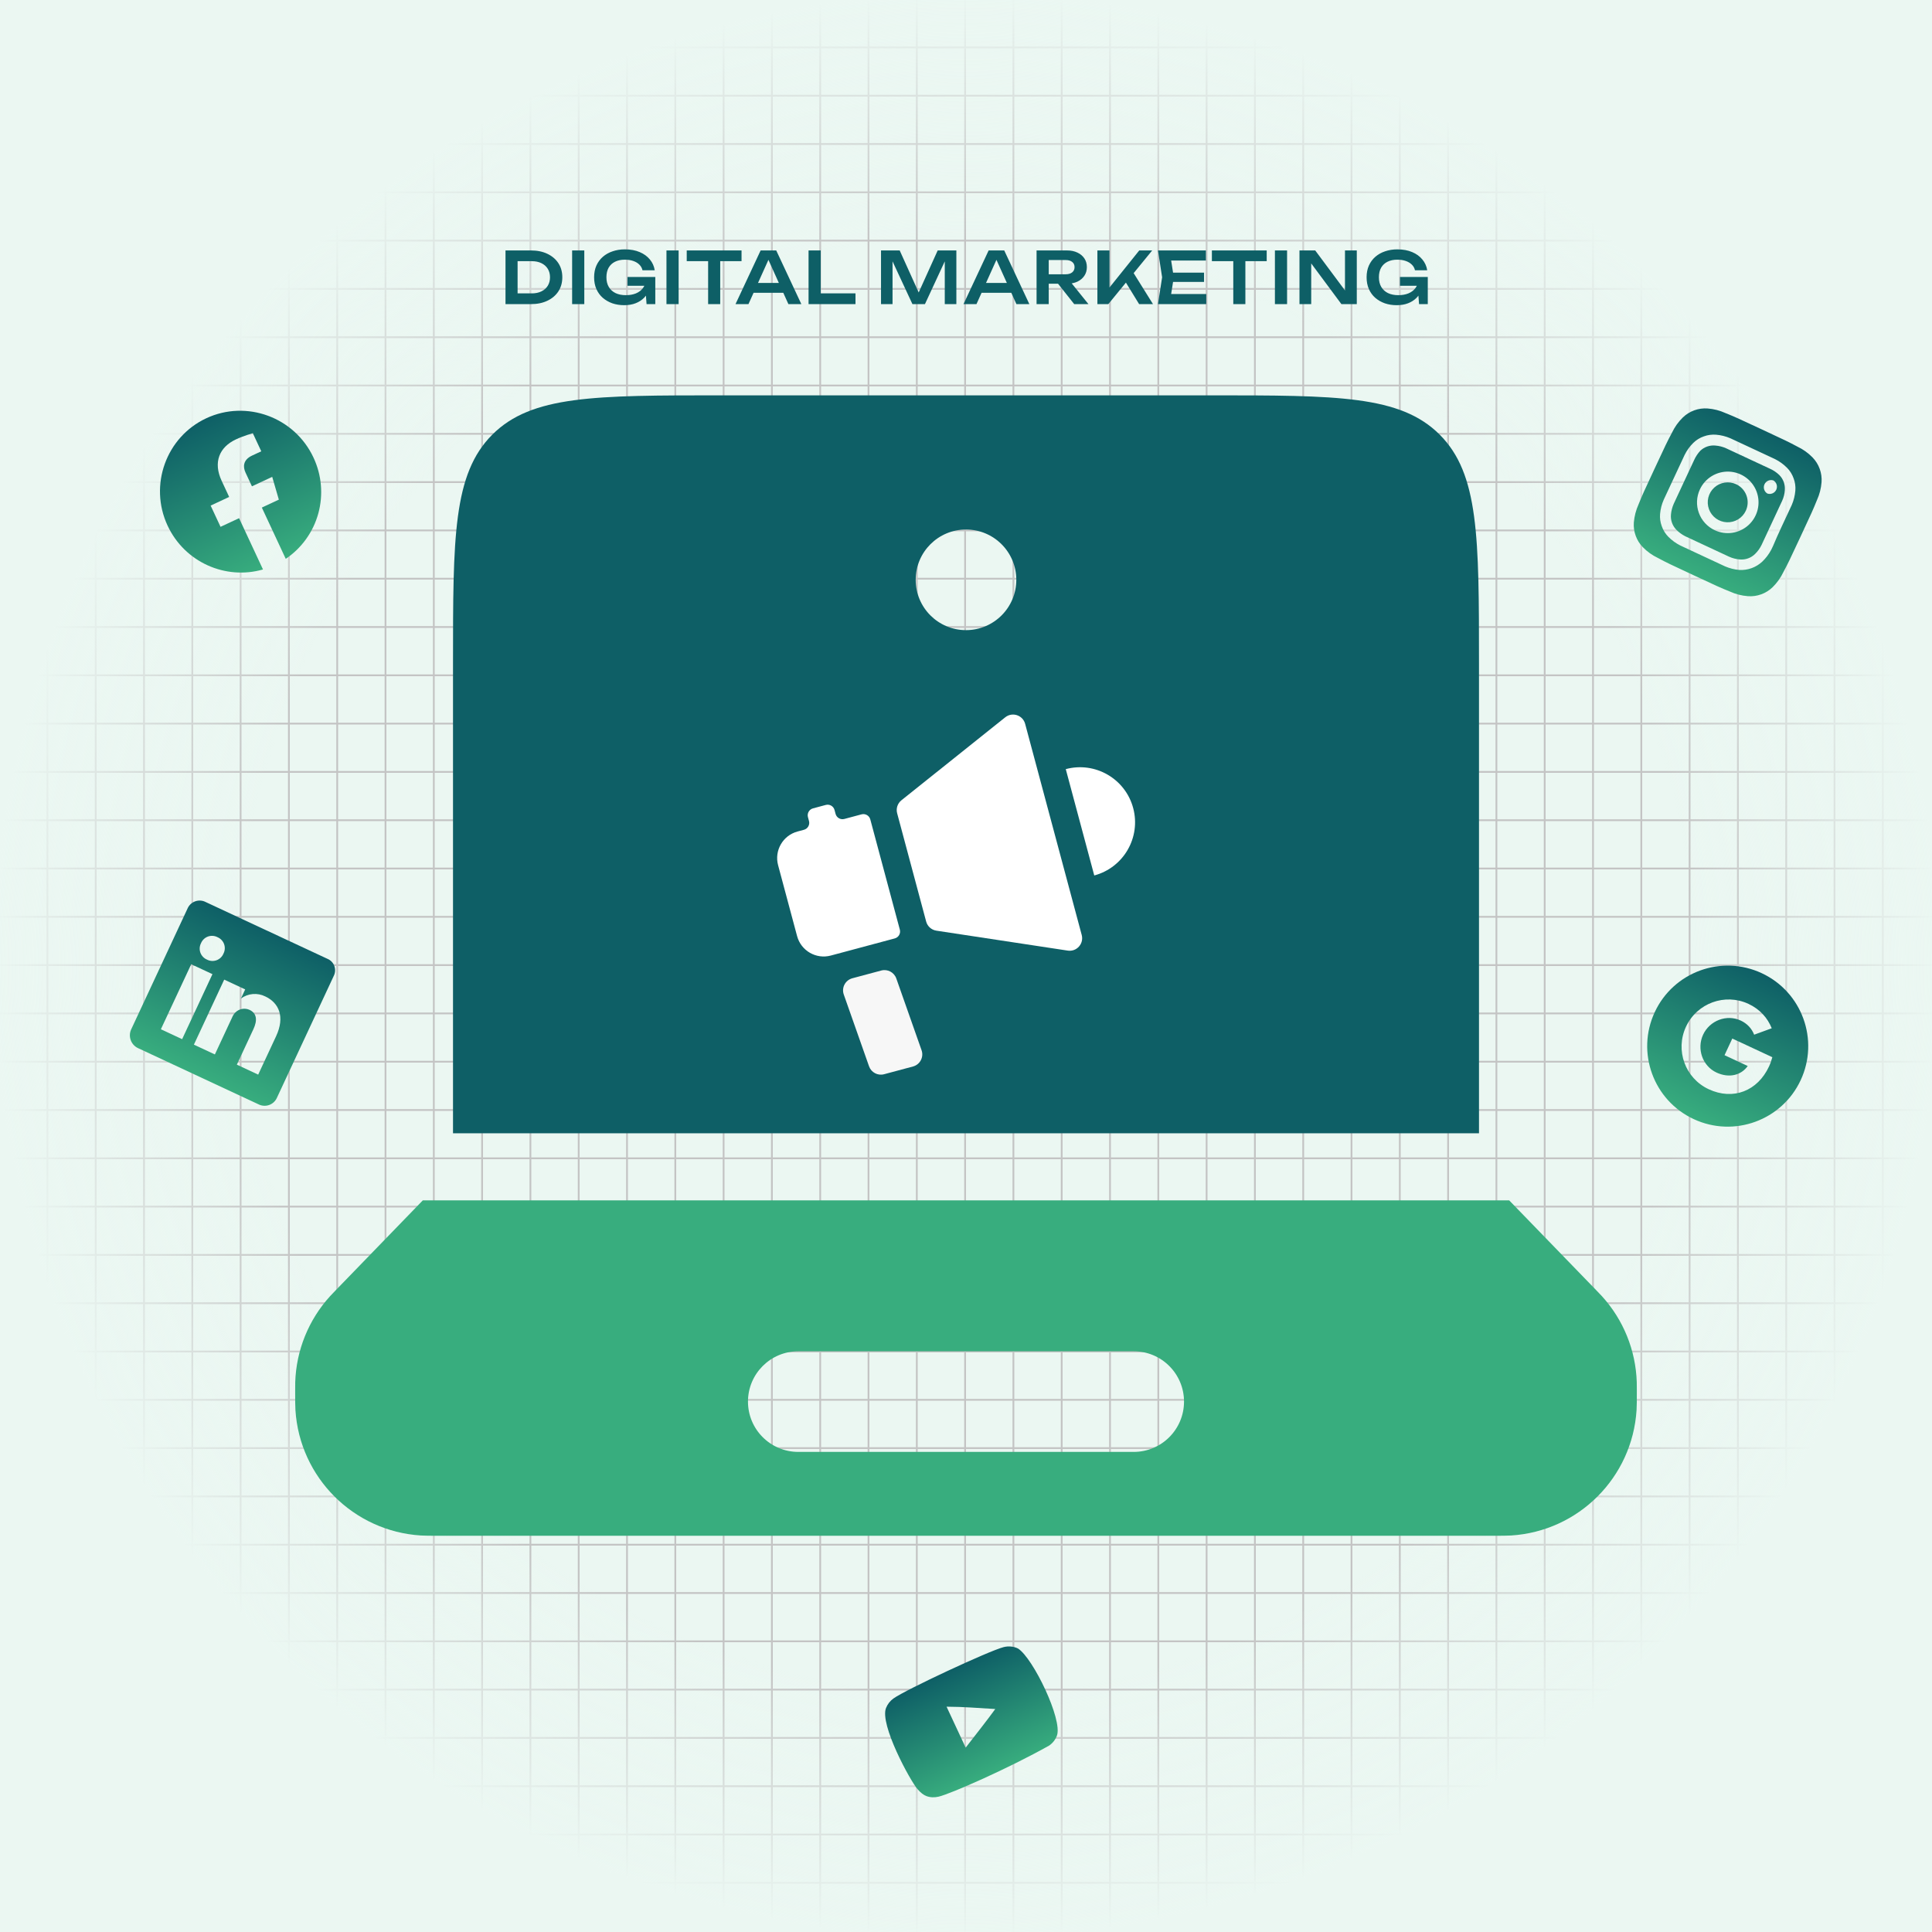
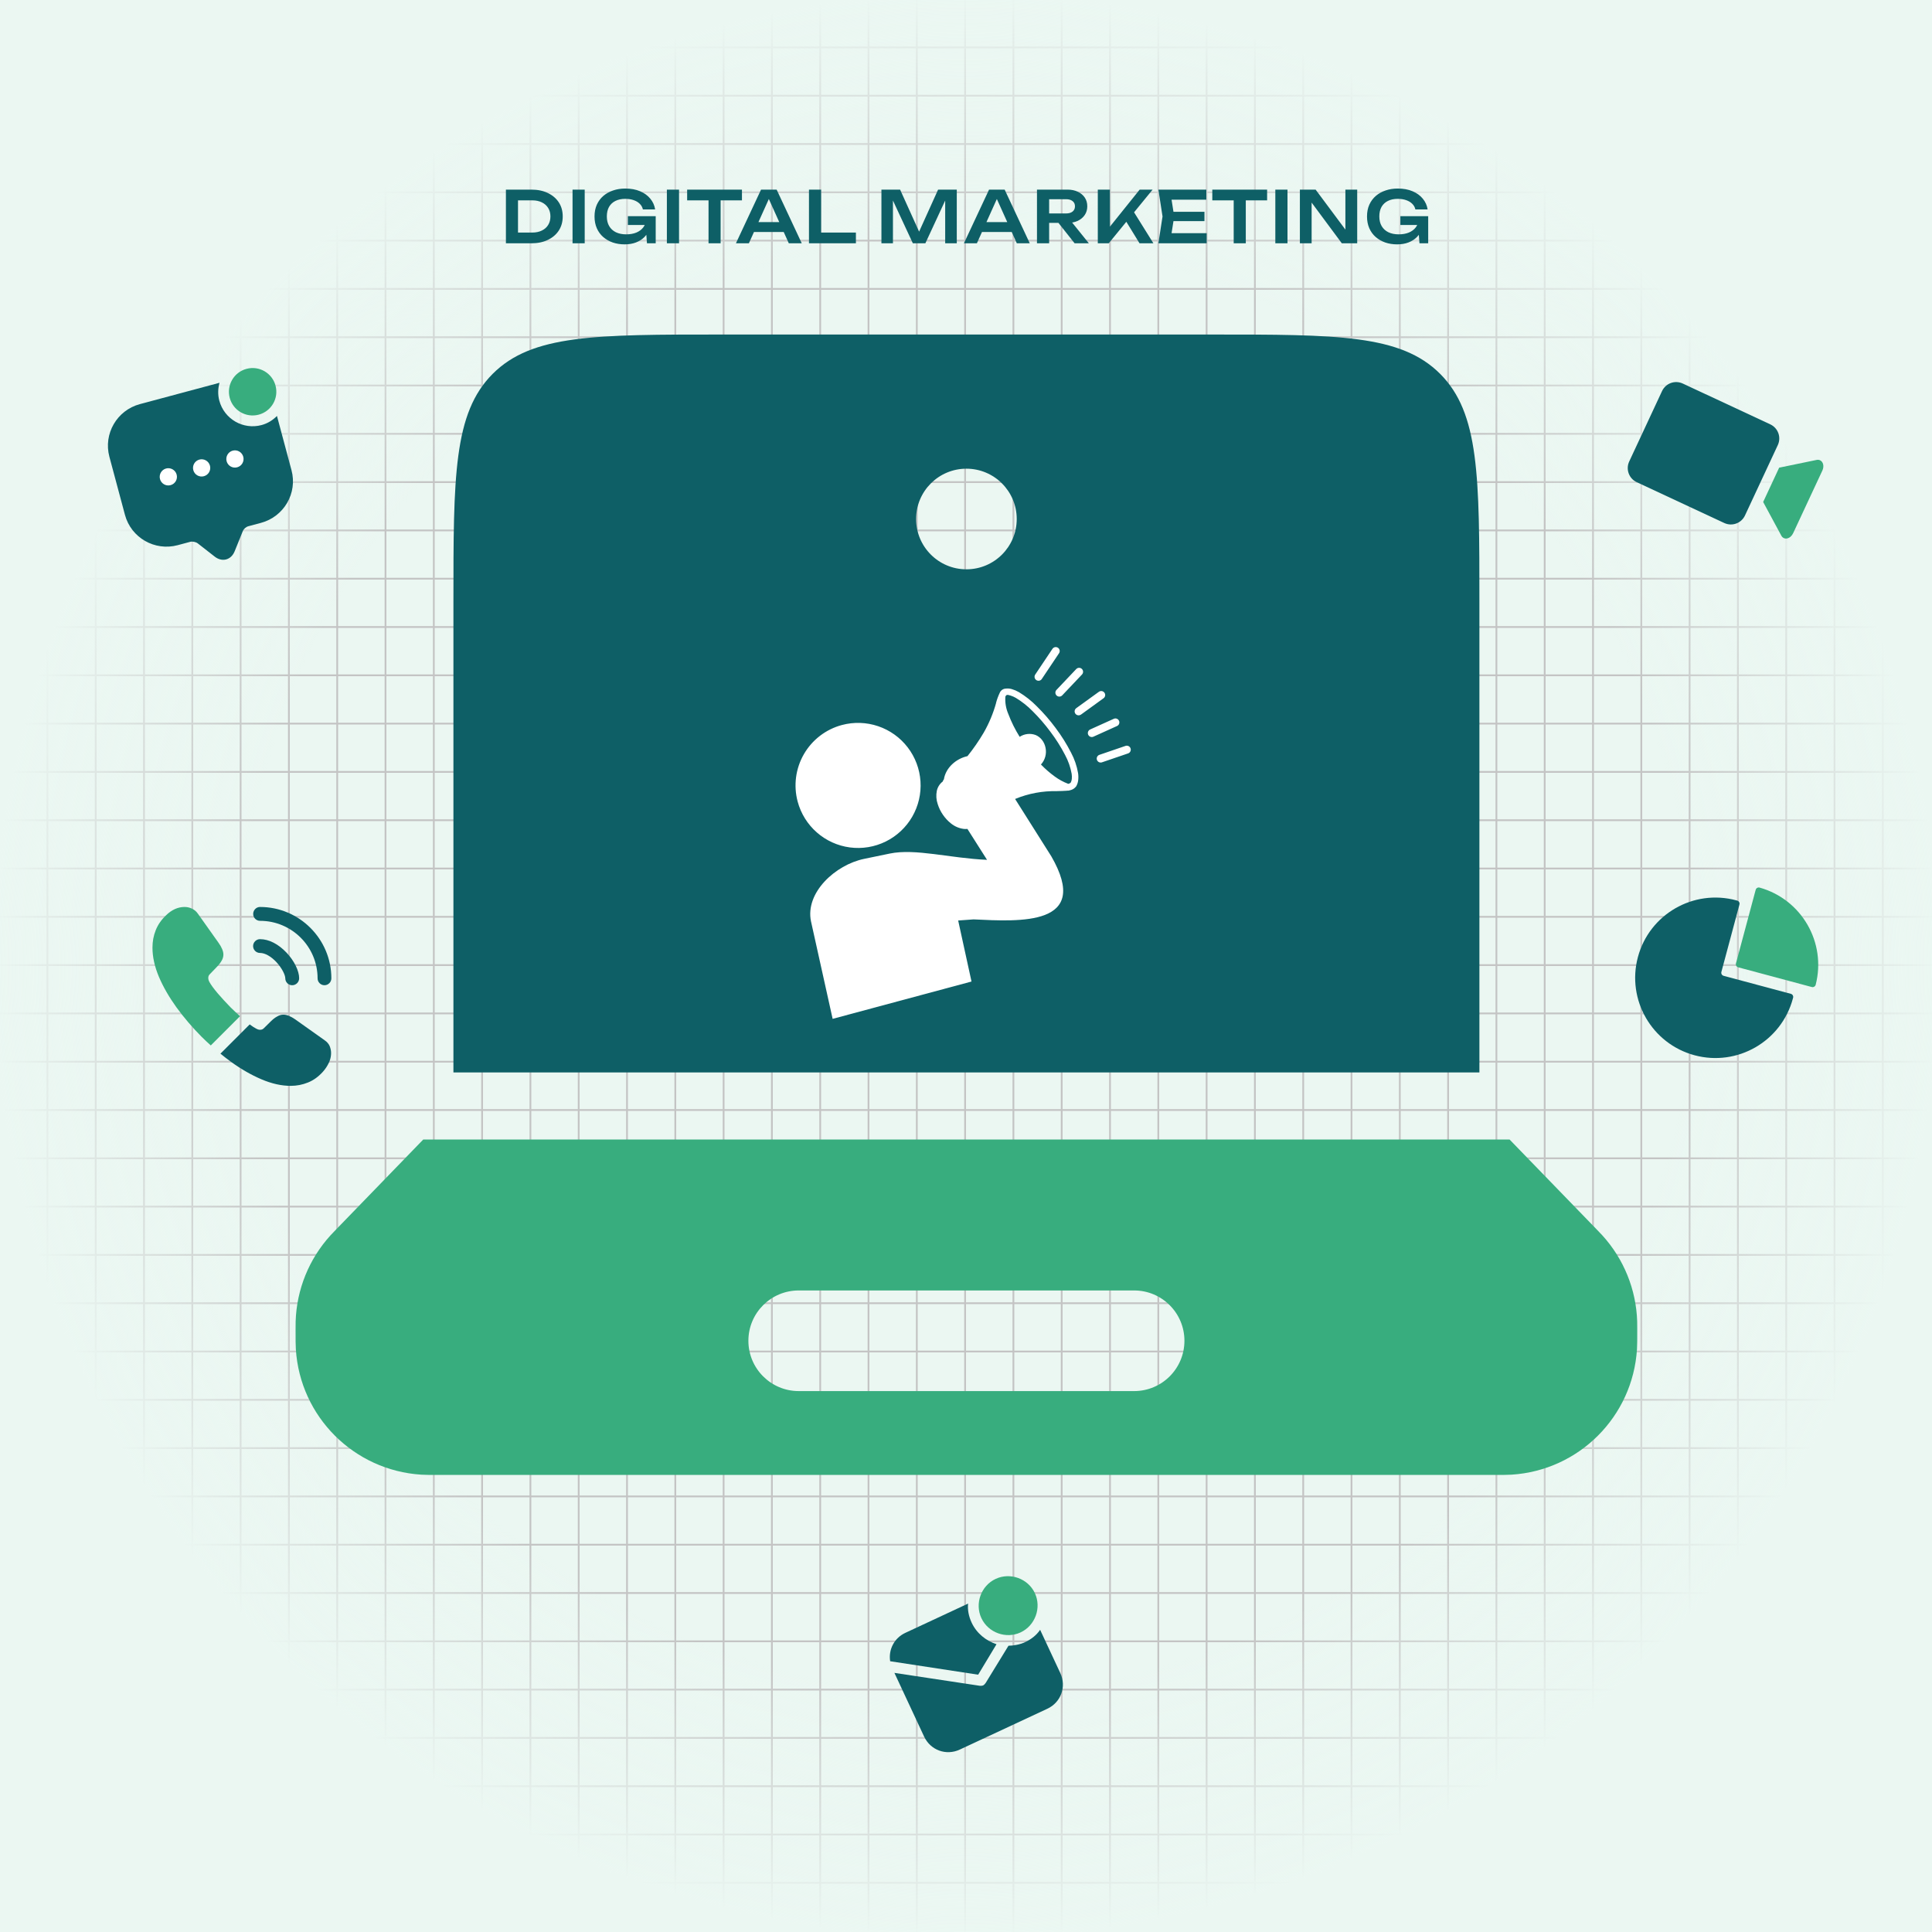
<svg xmlns="http://www.w3.org/2000/svg" width="1080" height="1080" viewBox="0 0 1080 1080" fill="none">
  <g clip-path="url(#clip0_241_215)">
    <rect width="1080" height="1080" fill="#EBF7F2" />
    <line y1="26.5" x2="1080" y2="26.5" stroke="#C4C4C4" />
    <line y1="53.5" x2="1080" y2="53.5" stroke="#C4C4C4" />
    <line y1="80.5" x2="1080" y2="80.5" stroke="#C4C4C4" />
    <line y1="107.5" x2="1080" y2="107.5" stroke="#C4C4C4" />
    <line y1="134.5" x2="1080" y2="134.5" stroke="#C4C4C4" />
    <line y1="161.5" x2="1080" y2="161.5" stroke="#C4C4C4" />
    <line y1="188.5" x2="1080" y2="188.5" stroke="#C4C4C4" />
    <line y1="215.5" x2="1080" y2="215.5" stroke="#C4C4C4" />
    <line y1="242.5" x2="1080" y2="242.5" stroke="#C4C4C4" />
    <line y1="269.5" x2="1080" y2="269.5" stroke="#C4C4C4" />
    <line y1="296.5" x2="1080" y2="296.5" stroke="#C4C4C4" />
    <line y1="323.5" x2="1080" y2="323.5" stroke="#C4C4C4" />
    <line y1="350.5" x2="1080" y2="350.5" stroke="#C4C4C4" />
    <line y1="377.5" x2="1080" y2="377.5" stroke="#C4C4C4" />
    <line y1="404.5" x2="1080" y2="404.5" stroke="#C4C4C4" />
    <line y1="431.5" x2="1080" y2="431.5" stroke="#C4C4C4" />
    <line y1="458.5" x2="1080" y2="458.5" stroke="#C4C4C4" />
    <line y1="485.5" x2="1080" y2="485.5" stroke="#C4C4C4" />
    <line y1="512.5" x2="1080" y2="512.5" stroke="#C4C4C4" />
    <line y1="539.5" x2="1080" y2="539.5" stroke="#C4C4C4" />
    <line y1="566.5" x2="1080" y2="566.5" stroke="#C4C4C4" />
    <line y1="593.5" x2="1080" y2="593.5" stroke="#C4C4C4" />
    <line y1="620.5" x2="1080" y2="620.5" stroke="#C4C4C4" />
    <line y1="647.5" x2="1080" y2="647.5" stroke="#C4C4C4" />
    <line y1="674.5" x2="1080" y2="674.5" stroke="#C4C4C4" />
    <line y1="701.5" x2="1080" y2="701.5" stroke="#C4C4C4" />
    <line y1="728.5" x2="1080" y2="728.5" stroke="#C4C4C4" />
    <line y1="755.5" x2="1080" y2="755.5" stroke="#C4C4C4" />
    <line y1="782.5" x2="1080" y2="782.5" stroke="#C4C4C4" />
    <line y1="809.5" x2="1080" y2="809.5" stroke="#C4C4C4" />
    <line y1="836.5" x2="1080" y2="836.5" stroke="#C4C4C4" />
    <line y1="863.5" x2="1080" y2="863.5" stroke="#C4C4C4" />
    <line y1="890.5" x2="1080" y2="890.5" stroke="#C4C4C4" />
    <line y1="917.5" x2="1080" y2="917.5" stroke="#C4C4C4" />
    <line y1="944.5" x2="1080" y2="944.5" stroke="#C4C4C4" />
    <line y1="971.5" x2="1080" y2="971.5" stroke="#C4C4C4" />
    <line y1="998.5" x2="1080" y2="998.5" stroke="#C4C4C4" />
    <line y1="1025.5" x2="1080" y2="1025.5" stroke="#C4C4C4" />
    <line y1="1052.5" x2="1080" y2="1052.5" stroke="#C4C4C4" />
    <line x1="26.5" y1="1080" x2="26.5" stroke="#C4C4C4" />
    <line x1="53.5" y1="1080" x2="53.5" stroke="#C4C4C4" />
    <line x1="80.5" y1="1080" x2="80.5" stroke="#C4C4C4" />
    <line x1="107.5" y1="1080" x2="107.5" stroke="#C4C4C4" />
    <line x1="134.5" y1="1080" x2="134.5" stroke="#C4C4C4" />
    <line x1="161.5" y1="1080" x2="161.5" stroke="#C4C4C4" />
    <line x1="188.5" y1="1080" x2="188.5" stroke="#C4C4C4" />
    <line x1="215.5" y1="1080" x2="215.5" stroke="#C4C4C4" />
    <line x1="242.5" y1="1080" x2="242.5" stroke="#C4C4C4" />
    <line x1="269.5" y1="1080" x2="269.5" stroke="#C4C4C4" />
    <line x1="296.5" y1="1080" x2="296.5" stroke="#C4C4C4" />
    <line x1="323.5" y1="1080" x2="323.5" stroke="#C4C4C4" />
    <line x1="350.5" y1="1080" x2="350.5" stroke="#C4C4C4" />
    <line x1="377.5" y1="1080" x2="377.5" stroke="#C4C4C4" />
    <line x1="404.5" y1="1080" x2="404.5" stroke="#C4C4C4" />
    <line x1="431.5" y1="1080" x2="431.5" stroke="#C4C4C4" />
    <line x1="458.5" y1="1080" x2="458.5" stroke="#C4C4C4" />
    <line x1="485.5" y1="1080" x2="485.5" stroke="#C4C4C4" />
    <line x1="512.5" y1="1080" x2="512.5" stroke="#C4C4C4" />
    <line x1="539.5" y1="1080" x2="539.5" stroke="#C4C4C4" />
    <line x1="566.5" y1="1080" x2="566.5" stroke="#C4C4C4" />
    <line x1="593.5" y1="1080" x2="593.5" stroke="#C4C4C4" />
    <line x1="620.5" y1="1080" x2="620.5" stroke="#C4C4C4" />
    <line x1="647.5" y1="1080" x2="647.5" stroke="#C4C4C4" />
    <line x1="674.5" y1="1080" x2="674.5" stroke="#C4C4C4" />
    <line x1="701.5" y1="1080" x2="701.5" stroke="#C4C4C4" />
    <line x1="728.5" y1="1080" x2="728.5" stroke="#C4C4C4" />
    <line x1="755.5" y1="1080" x2="755.5" stroke="#C4C4C4" />
    <line x1="782.5" y1="1080" x2="782.5" stroke="#C4C4C4" />
    <line x1="809.5" y1="1080" x2="809.5" stroke="#C4C4C4" />
    <line x1="836.5" y1="1080" x2="836.5" stroke="#C4C4C4" />
    <line x1="863.5" y1="1080" x2="863.5" stroke="#C4C4C4" />
    <line x1="890.5" y1="1080" x2="890.5" stroke="#C4C4C4" />
    <line x1="917.5" y1="1080" x2="917.5" stroke="#C4C4C4" />
    <line x1="944.5" y1="1080" x2="944.5" stroke="#C4C4C4" />
    <line x1="971.5" y1="1080" x2="971.5" stroke="#C4C4C4" />
    <line x1="998.5" y1="1080" x2="998.5" stroke="#C4C4C4" />
    <line x1="1025.5" y1="1080" x2="1025.5" stroke="#C4C4C4" />
    <line x1="1052.5" y1="1080" x2="1052.5" stroke="#C4C4C4" />
    <rect width="1080" height="1080" fill="url(#paint0_radial_241_215)" />
-     <path d="M115.338 233.798C92.906 244.257 83.127 271.201 93.686 293.845C103.233 314.319 126.084 324.352 147.011 318.332L133.645 289.669L123.286 294.499L117.749 282.625L128.108 277.794L123.888 268.744C119.095 258.467 122.537 249.982 131.876 245.627C136.322 243.554 141.334 242.164 141.334 242.164L146.05 252.278L140.912 254.674C135.854 257.033 135.734 260.927 137.242 264.162L140.832 271.86L152.17 266.573L155.872 279.304L146.369 283.735L159.735 312.399C168.635 306.393 175.091 297.389 177.936 287.012C180.782 276.635 179.831 265.568 175.254 255.809C164.695 233.165 137.769 223.338 115.338 233.798Z" fill="url(#paint1_linear_241_215)" />
-     <path d="M970.518 270.687C968.517 269.754 966.285 269.436 964.103 269.772C961.922 270.107 959.889 271.082 958.262 272.574C956.634 274.065 955.486 276.005 954.961 278.149C954.436 280.293 954.559 282.544 955.314 284.619C956.069 286.693 957.422 288.496 959.202 289.802C960.982 291.107 963.109 291.855 965.314 291.951C967.52 292.047 969.704 291.488 971.591 290.342C973.478 289.197 974.983 287.519 975.916 285.518C976.535 284.19 976.887 282.753 976.951 281.288C977.014 279.824 976.789 278.362 976.288 276.985C975.787 275.608 975.019 274.343 974.029 273.262C973.039 272.182 971.846 271.307 970.518 270.687ZM1015.68 279.58C1017.12 276.42 1018 273.029 1018.26 269.564C1018.45 267.026 1018.09 264.477 1017.22 262.085C1016.35 259.694 1014.99 257.514 1013.21 255.69C1010.78 253.204 1007.93 251.169 1004.79 249.679C999.664 246.94 998.115 246.218 984.819 240.018C971.523 233.818 969.974 233.095 964.579 230.928C961.42 229.48 958.029 228.605 954.564 228.342C952.025 228.155 949.476 228.509 947.085 229.379C944.693 230.25 942.514 231.617 940.69 233.392C938.204 235.821 936.169 238.671 934.679 241.811C931.94 246.939 931.217 248.488 925.017 261.784C918.818 275.079 918.095 276.629 915.927 282.023C914.497 285.204 913.617 288.605 913.323 292.08C913.137 294.607 913.495 297.144 914.372 299.52C915.231 301.919 916.603 304.1 918.392 305.913C920.82 308.399 923.671 310.434 926.81 311.924C931.938 314.663 933.488 315.386 946.783 321.586C960.079 327.785 961.629 328.508 967.023 330.676C970.182 332.123 973.574 332.998 977.039 333.261C979.578 333.466 982.131 333.115 984.52 332.231C986.904 331.375 989.078 330.019 990.894 328.252C993.385 325.808 995.426 322.945 996.924 319.793C999.663 314.665 1000.39 313.115 1006.59 299.819C1012.78 286.524 1013.51 284.974 1015.68 279.58ZM990.102 307.376C988.798 309.832 987.104 312.061 985.088 313.976C983.384 315.563 981.378 316.791 979.19 317.588C977.002 318.384 974.676 318.733 972.35 318.612C969.577 318.379 966.859 317.699 964.303 316.597C961.081 315.095 960.225 314.695 951.823 310.778C943.422 306.86 942.565 306.461 939.343 304.958C936.856 303.708 934.588 302.064 932.627 300.089C930.955 298.394 929.688 296.343 928.92 294.09C928.124 291.938 927.807 289.638 927.991 287.351C928.219 284.578 928.914 281.864 930.046 279.322C931.549 276.101 931.948 275.244 935.866 266.843C939.784 258.441 940.183 257.585 941.685 254.363C942.904 251.862 944.537 249.585 946.514 247.627C948.209 245.955 950.26 244.688 952.513 243.92C954.668 243.136 956.965 242.819 959.252 242.991C962.026 243.224 964.743 243.905 967.299 245.006C970.521 246.508 971.378 246.908 979.779 250.826C988.181 254.743 989.037 255.143 992.259 256.645C994.746 257.895 997.014 259.54 998.975 261.515C1000.65 263.209 1001.91 265.26 1002.68 267.513C1003.48 269.666 1003.8 271.965 1003.61 274.252C1003.38 277.026 1002.7 279.744 1001.6 282.3C1000.09 285.522 999.695 286.378 995.777 294.78C991.86 303.181 991.746 304.171 990.121 307.336L990.102 307.376ZM997.726 273.99C997.855 272.447 997.647 270.893 997.117 269.438C996.587 267.982 995.748 266.658 994.657 265.558C993.14 264.088 991.377 262.896 989.447 262.037C986.266 260.553 985.369 260.135 977.212 256.331C969.055 252.528 968.158 252.109 964.977 250.626C963.044 249.748 960.971 249.218 958.854 249.062C957.341 248.921 955.815 249.103 954.377 249.597C952.94 250.091 951.624 250.885 950.517 251.927C949.078 253.467 947.902 255.234 947.036 257.156C945.553 260.337 945.134 261.234 941.331 269.391C937.527 277.548 937.109 278.445 935.626 281.626C934.77 283.567 934.241 285.636 934.061 287.749C933.933 289.293 934.14 290.846 934.67 292.302C935.2 293.757 936.04 295.081 937.13 296.181C938.572 297.632 940.236 298.844 942.06 299.771C945.241 301.254 946.139 301.672 954.295 305.476C962.452 309.279 963.349 309.698 966.531 311.181C968.463 312.06 970.536 312.589 972.653 312.745C974.197 312.874 975.75 312.666 977.206 312.136C978.662 311.607 979.985 310.767 981.085 309.676C982.607 308.196 983.854 306.458 984.77 304.543C986.253 301.361 986.672 300.464 990.475 292.307C994.279 284.151 994.697 283.253 996.181 280.072C997.08 278.147 997.61 276.07 997.745 273.95L997.726 273.99ZM958.536 296.381C956.492 295.428 954.657 294.081 953.134 292.417C951.611 290.753 950.432 288.806 949.663 286.685C948.895 284.565 948.552 282.314 948.655 280.061C948.758 277.808 949.304 275.597 950.263 273.556C951.7 270.473 954.02 267.886 956.929 266.122C959.838 264.358 963.205 263.497 966.603 263.648C970.001 263.798 973.279 264.954 976.02 266.968C978.762 268.982 980.844 271.764 982.003 274.963C983.162 278.161 983.347 281.631 982.533 284.934C981.719 288.237 979.943 291.224 977.43 293.517C974.918 295.811 971.781 297.307 968.418 297.817C965.055 298.326 961.616 297.827 958.536 296.381ZM987.953 275.888C987.096 275.372 986.46 274.558 986.168 273.601C985.876 272.644 985.948 271.613 986.371 270.707C986.794 269.8 987.537 269.082 988.458 268.691C989.378 268.3 990.411 268.263 991.357 268.588C992.214 269.104 992.85 269.918 993.142 270.875C993.435 271.832 993.362 272.863 992.939 273.769C992.517 274.676 991.773 275.394 990.853 275.785C989.932 276.176 988.899 276.213 987.953 275.888Z" fill="url(#paint2_linear_241_215)" />
-     <path d="M183.075 535.999L115.019 504.264C114.161 503.814 113.222 503.537 112.257 503.45C111.292 503.363 110.319 503.468 109.395 503.757C108.47 504.046 107.611 504.515 106.868 505.137C106.125 505.759 105.512 506.521 105.063 507.38L73.257 575.589C72.452 577.449 72.39 579.547 73.083 581.451C73.776 583.355 75.172 584.922 76.984 585.83L145.04 617.565C146.862 618.318 148.907 618.327 150.736 617.59C152.564 616.853 154.031 615.43 154.822 613.624L186.629 545.414C187.042 544.567 187.277 543.645 187.321 542.704C187.364 541.762 187.215 540.822 186.882 539.94C186.55 539.059 186.04 538.255 185.386 537.577C184.731 536.899 183.945 536.362 183.075 535.999ZM101.812 580.899L89.934 575.36L106.884 539.012L118.762 544.551L101.812 580.899ZM115.67 536.407C114.828 536.049 114.069 535.521 113.44 534.856C112.812 534.191 112.328 533.403 112.018 532.542C111.709 531.68 111.581 530.765 111.642 529.852C111.703 528.939 111.953 528.048 112.375 527.236C112.729 526.381 113.258 525.61 113.927 524.972C114.597 524.333 115.392 523.842 116.263 523.529C117.133 523.216 118.059 523.089 118.982 523.155C119.905 523.221 120.803 523.48 121.62 523.913C122.463 524.271 123.222 524.799 123.85 525.464C124.479 526.129 124.963 526.917 125.273 527.778C125.582 528.639 125.71 529.555 125.649 530.468C125.587 531.381 125.338 532.272 124.916 533.084C124.562 533.939 124.033 534.71 123.364 535.348C122.694 535.986 121.899 536.478 121.028 536.791C120.158 537.104 119.231 537.231 118.309 537.165C117.386 537.099 116.487 536.84 115.67 536.407ZM144.329 600.724L132.4 595.162L141.671 575.28C143.881 570.539 143.72 566.492 139.489 564.519C138.17 563.917 136.696 563.739 135.271 564.007C133.845 564.276 132.538 564.979 131.528 566.02C130.762 566.796 130.163 567.72 129.765 568.736L120.114 589.433L108.389 583.965L125.338 547.618L137.063 553.085L134.686 558.183C136.621 556.754 138.914 555.888 141.311 555.68C143.708 555.472 146.115 555.931 148.268 557.006C155.966 560.596 159.4 568.404 154.337 579.262L144.329 600.724Z" fill="url(#paint3_linear_241_215)" />
-     <path fill-rule="evenodd" clip-rule="evenodd" d="M539.811 976.939L529.138 954.052C539.046 954.087 547.061 954.845 556.36 955.357C551.809 961.624 545.994 968.986 539.811 976.939ZM569.111 921.555C566.848 920.362 563.789 920.038 561.024 920.748C552.887 922.814 506.252 944.556 499.445 949.463C497.584 950.796 496.199 952.567 495.308 954.73C491.58 963.896 508.896 995.653 512.952 1000.21C514.687 1002.2 516.32 1003.45 517.911 1004.03C519.978 1004.81 522.353 1004.91 524.757 1004.33C531.505 1002.73 563.545 988.658 586.519 975.761C588.534 974.356 590 972.43 590.834 970.219C594.078 961.309 577.551 926.948 569.111 921.555Z" fill="url(#paint4_linear_241_215)" />
-     <path fill-rule="evenodd" clip-rule="evenodd" d="M984.819 544.018C962.294 533.514 935.52 543.26 925.018 565.783C914.514 588.308 924.259 615.082 946.783 625.586C969.307 636.088 996.082 626.344 1006.59 603.819C1017.09 581.295 1007.34 554.521 984.819 544.018ZM955.155 608.877C942.009 602.747 936.339 587.108 942.485 573.929C948.63 560.75 964.255 555.041 977.401 561.17C983.825 564.166 988.087 569.039 990.414 574.807L980.57 578.403L980.577 578.388C979.192 574.838 976.595 572.139 973.056 570.488C965.204 566.827 955.724 570.501 952.054 578.373C948.384 586.244 951.655 595.883 959.507 599.545C966.63 602.866 973.382 601.042 976.993 595.901L964.025 589.854L968.363 580.551L990.743 590.987C990.297 592.72 989.681 594.466 988.868 596.211C982.513 609.837 968.895 615.284 955.155 608.877Z" fill="url(#paint5_linear_241_215)" />
-     <path fill-rule="evenodd" clip-rule="evenodd" d="M892.166 721.093C893.835 722.818 894.671 723.68 895.451 724.535C907.493 737.758 914.411 754.843 914.963 772.715C915 773.874 915 775.074 915 777.474C915 783.069 915 785.866 914.85 788.229C912.469 825.928 882.428 855.969 844.729 858.35C842.366 858.5 839.569 858.5 833.974 858.5H246.025C240.43 858.5 237.633 858.5 235.27 858.35C197.574 855.969 167.531 825.928 165.149 788.229C165 785.866 165 783.069 165 777.474C165 775.074 165 773.874 165.036 772.715C165.588 754.843 172.508 737.758 184.548 724.535C185.328 723.68 186.162 722.817 187.831 721.096L236.367 671H843.634L892.166 721.093ZM418.125 783.5C418.125 767.967 430.717 755.375 446.25 755.375H633.75C649.283 755.375 661.875 767.967 661.875 783.5C661.875 799.033 649.283 811.625 633.75 811.625H446.25C430.717 811.625 418.125 799.033 418.125 783.5Z" fill="#38AD7E" />
-     <path fill-rule="evenodd" clip-rule="evenodd" d="M253.235 371C253.235 300.289 253.235 264.934 275.202 242.967C297.169 221 332.525 221 403.235 221H676.766C747.476 221 782.831 221 804.799 242.967C826.766 264.934 826.766 300.289 826.766 371V633.5H253.235V371ZM540 352.25C555.533 352.25 568.125 339.658 568.125 324.125C568.125 308.592 555.533 296 540 296C524.468 296 511.875 308.592 511.875 324.125C511.875 339.658 524.468 352.25 540 352.25Z" fill="#0E5F66" />
-     <path d="M296.818 140C300.312 140 303.365 140.627 305.978 141.88C308.618 143.133 310.672 144.88 312.138 147.12C313.605 149.36 314.338 151.987 314.338 155C314.338 157.987 313.605 160.613 312.138 162.88C310.672 165.12 308.618 166.867 305.978 168.12C303.365 169.373 300.312 170 296.818 170H282.578V140H296.818ZM289.338 167.32L285.898 164H297.338C299.365 164 301.138 163.627 302.658 162.88C304.205 162.133 305.392 161.08 306.218 159.72C307.045 158.36 307.458 156.787 307.458 155C307.458 153.187 307.045 151.613 306.218 150.28C305.392 148.92 304.205 147.867 302.658 147.12C301.138 146.373 299.365 146 297.338 146H285.898L289.338 142.68V167.32ZM319.824 140H326.624V170H319.824V140ZM363.913 157C363.887 158.813 363.527 160.547 362.833 162.2C362.167 163.827 361.207 165.28 359.953 166.56C358.7 167.813 357.153 168.8 355.313 169.52C353.473 170.24 351.34 170.6 348.913 170.6C346.567 170.6 344.367 170.253 342.313 169.56C340.287 168.84 338.5 167.813 336.953 166.48C335.433 165.147 334.247 163.52 333.393 161.6C332.54 159.653 332.113 157.453 332.113 155C332.113 152.547 332.54 150.36 333.393 148.44C334.273 146.493 335.487 144.853 337.033 143.52C338.58 142.187 340.393 141.173 342.473 140.48C344.553 139.76 346.82 139.4 349.273 139.4C352.473 139.4 355.247 139.907 357.593 140.92C359.94 141.907 361.833 143.28 363.273 145.04C364.74 146.8 365.647 148.813 365.993 151.08H359.153C358.887 149.853 358.3 148.8 357.393 147.92C356.513 147.04 355.38 146.36 353.993 145.88C352.633 145.4 351.06 145.16 349.273 145.16C347.167 145.16 345.34 145.547 343.793 146.32C342.273 147.067 341.087 148.173 340.233 149.64C339.407 151.107 338.993 152.893 338.993 155C338.993 157.107 339.433 158.907 340.313 160.4C341.193 161.893 342.447 163.04 344.073 163.84C345.7 164.613 347.62 165 349.833 165C351.993 165 353.887 164.667 355.513 164C357.14 163.307 358.42 162.347 359.353 161.12C360.313 159.867 360.86 158.387 360.993 156.68L363.913 157ZM350.753 159.76V154.84H366.313V170H361.433L360.513 157.84L361.913 159.76H350.753ZM372.557 140H379.357V170H372.557V140ZM395.846 143.04H402.606V170H395.846V143.04ZM383.886 140H414.526V146H383.886V140ZM418.998 163.68V158.16H439.798V163.68H418.998ZM433.918 140L447.958 170H440.718L428.438 142.76H430.678L418.398 170H411.158L425.198 140H433.918ZM458.788 140V167L455.708 164H478.228V170H451.988V140H458.788ZM534.614 140V170H528.134V142.28L529.854 142.4L517.054 170H510.054L497.254 142.48L498.934 142.32V170H492.494V140H502.934L515.014 166.72H512.094L524.174 140H534.614ZM546.456 163.68V158.16H567.256V163.68H546.456ZM561.376 140L575.416 170H568.176L555.896 142.76H558.136L545.856 170H538.616L552.656 140H561.376ZM584.166 153.32H595.726C597.246 153.32 598.446 152.973 599.326 152.28C600.232 151.56 600.686 150.573 600.686 149.32C600.686 148.067 600.232 147.093 599.326 146.4C598.446 145.707 597.246 145.36 595.726 145.36H583.166L586.246 141.88V170H579.446V140H596.526C598.712 140 600.632 140.4 602.286 141.2C603.939 141.973 605.232 143.053 606.166 144.44C607.099 145.827 607.566 147.453 607.566 149.32C607.566 151.16 607.099 152.773 606.166 154.16C605.232 155.547 603.939 156.64 602.286 157.44C600.632 158.213 598.712 158.6 596.526 158.6H584.166V153.32ZM589.366 155.96H597.126L608.446 170H600.486L589.366 155.96ZM613.449 170V140H620.209V164.48L618.289 163.12L636.849 140H644.089L619.569 170H613.449ZM627.769 155.32L632.649 150.96L644.529 170H636.769L627.769 155.32ZM673.072 152.4V157.6H651.592V152.4H673.072ZM656.152 155L654.152 167.72L651.192 164.36H674.312V170H647.312L649.632 155L647.312 140H674.112V145.64H651.192L654.152 142.28L656.152 155ZM689.413 143.04H696.173V170H689.413V143.04ZM677.453 140H708.093V146H677.453V140ZM712.685 140H719.485V170H712.685V140ZM754.214 165.52L751.854 165.88V140H758.454V170H749.854L730.654 144.12L732.974 143.76V170H726.414V140H735.214L754.214 165.52ZM795.738 157C795.712 158.813 795.352 160.547 794.658 162.2C793.992 163.827 793.032 165.28 791.778 166.56C790.525 167.813 788.978 168.8 787.138 169.52C785.298 170.24 783.165 170.6 780.738 170.6C778.392 170.6 776.192 170.253 774.138 169.56C772.112 168.84 770.325 167.813 768.778 166.48C767.258 165.147 766.072 163.52 765.218 161.6C764.365 159.653 763.938 157.453 763.938 155C763.938 152.547 764.365 150.36 765.218 148.44C766.098 146.493 767.312 144.853 768.858 143.52C770.405 142.187 772.218 141.173 774.298 140.48C776.378 139.76 778.645 139.4 781.098 139.4C784.298 139.4 787.072 139.907 789.418 140.92C791.765 141.907 793.658 143.28 795.098 145.04C796.565 146.8 797.472 148.813 797.818 151.08H790.978C790.712 149.853 790.125 148.8 789.218 147.92C788.338 147.04 787.205 146.36 785.818 145.88C784.458 145.4 782.885 145.16 781.098 145.16C778.992 145.16 777.165 145.547 775.618 146.32C774.098 147.067 772.912 148.173 772.058 149.64C771.232 151.107 770.818 152.893 770.818 155C770.818 157.107 771.258 158.907 772.138 160.4C773.018 161.893 774.272 163.04 775.898 163.84C777.525 164.613 779.445 165 781.658 165C783.818 165 785.712 164.667 787.338 164C788.965 163.307 790.245 162.347 791.178 161.12C792.138 159.867 792.685 158.387 792.818 156.68L795.738 157ZM782.578 159.76V154.84H798.138V170H793.258L792.338 157.84L793.738 159.76H782.578Z" fill="#0E5F66" />
-     <path d="M503.904 447.353C501.732 449.089 500.793 451.947 501.513 454.633L517.725 515.137C518.445 517.823 520.686 519.828 523.436 520.246L596.873 531.39C601.864 532.148 605.992 527.534 604.685 522.658L573.062 404.639C571.755 399.763 565.874 397.831 561.93 400.982L503.904 447.353Z" fill="white" />
-     <path d="M595.771 429.946L611.698 489.387C628.112 484.989 637.853 468.117 633.455 451.703C629.056 435.288 612.185 425.548 595.771 429.946Z" fill="white" />
-     <path d="M471.993 457.803C469.859 458.375 467.666 457.108 467.094 454.975L466.51 452.795C465.939 450.661 463.745 449.395 461.611 449.966L454.478 451.878C452.344 452.45 451.078 454.643 451.65 456.777L452.234 458.956C452.806 461.09 451.539 463.283 449.405 463.855L445.839 464.811C437.632 467.01 432.762 475.446 434.961 483.653L445.579 523.28C447.778 531.487 456.214 536.358 464.421 534.159L500.184 524.576C502.318 524.004 503.585 521.811 503.013 519.677L486.502 458.057C485.93 455.923 483.736 454.656 481.603 455.228L471.993 457.803Z" fill="white" />
-     <path d="M501.037 546.966C499.822 543.516 496.155 541.582 492.622 542.529L476.465 546.858C472.526 547.914 470.319 552.099 471.674 555.945L485.801 596.066C487.016 599.516 490.682 601.449 494.216 600.502L510.373 596.173C514.312 595.117 516.518 590.932 515.164 587.086L501.037 546.966Z" fill="#F7F7F7" />
+     <path d="M144.652 231.795C151.722 229.901 155.918 222.634 154.023 215.564C152.129 208.494 144.862 204.298 137.792 206.192C130.722 208.087 126.526 215.354 128.42 222.424C130.315 229.494 137.582 233.69 144.652 231.795Z" fill="#38AD7E" />
+     <path d="M146.211 237.614C135.923 240.371 125.358 234.271 122.601 223.983C121.691 220.585 121.82 217.158 122.713 213.975L78.211 225.899C65.363 229.342 57.717 242.517 61.147 255.318L68.606 283.155L69.853 287.81C73.284 300.612 86.493 308.199 99.341 304.756L106.323 302.885C107.58 302.548 109.48 302.937 110.546 303.749L120.011 311.142C124.181 314.415 129.208 313.068 131.183 308.148L135.683 297.014C136.256 295.613 137.465 294.54 138.909 294.154L145.891 292.283C158.739 288.84 166.385 275.665 162.955 262.864L154.822 232.513C152.512 234.878 149.609 236.704 146.211 237.614Z" fill="#0E5F66" />
+     <path d="M113.96 266.213C111.353 266.911 108.744 265.365 108.058 262.805C107.372 260.245 108.905 257.589 111.466 256.903C114.026 256.217 116.682 257.75 117.368 260.31C118.054 262.871 116.567 265.514 113.96 266.213Z" fill="white" />
+     <path d="M132.579 261.223C129.973 261.922 127.363 260.376 126.677 257.816C125.991 255.255 127.524 252.599 130.085 251.913C132.645 251.227 135.301 252.761 135.987 255.321C136.673 257.881 135.186 260.525 132.579 261.223Z" fill="white" />
+     <path d="M95.339 271.202C92.732 271.9 90.123 270.355 89.437 267.794C88.751 265.234 90.284 262.578 92.844 261.892C95.405 261.206 98.061 262.739 98.747 265.3C99.433 267.86 97.946 270.503 95.339 271.202Z" fill="white" />
+     <path d="M940.678 214.406L989.585 237.212C993.965 239.255 995.846 244.425 993.804 248.805L975.462 288.139C973.42 292.519 968.249 294.401 963.869 292.359L914.962 269.553C910.582 267.51 908.7 262.34 910.743 257.96L929.085 218.626C931.127 214.246 936.298 212.364 940.678 214.406Z" fill="#0E5F66" />
+     <path d="M1017.32 257.249C1016.78 257.019 1016.17 256.966 1015.54 257.094L994.563 261.424L985.616 280.612L995.782 299.464C996.105 300.063 996.576 300.518 997.147 300.784C997.718 301.049 998.369 301.117 999.035 300.979C999.701 300.842 1000.36 300.504 1000.94 300C1001.52 299.495 1002.01 298.842 1002.36 298.106L1018.73 263.003C1018.99 262.441 1019.16 261.845 1019.23 261.248C1019.3 260.652 1019.27 260.068 1019.14 259.532C1019.01 258.995 1018.78 258.517 1018.47 258.125C1018.16 257.733 1017.77 257.435 1017.32 257.249Z" fill="#38AD7E" />
+     <path d="M163.332 550.751C161.182 550.751 159.482 549.001 159.482 546.901C159.482 545.051 157.632 541.201 154.532 537.851C151.482 534.601 148.132 532.701 145.331 532.701C143.181 532.701 141.481 530.951 141.481 528.851C141.481 526.751 143.231 525 145.331 525C150.332 525 155.582 527.701 160.182 532.551C164.482 537.101 167.232 542.751 167.232 546.851C167.232 549.001 165.482 550.751 163.332 550.751Z" fill="#0E5F66" />
+     <path d="M181.381 550.75C179.231 550.75 177.531 549 177.531 546.9C177.531 529.15 163.081 514.75 145.38 514.75C143.23 514.75 141.53 513 141.53 510.9C141.53 508.8 143.23 507 145.33 507C167.331 507 185.231 524.9 185.231 546.9C185.231 549 183.481 550.75 181.381 550.75Z" fill="#0E5F66" />
+     <path d="M134.181 568.051L117.831 584.401C116.031 582.801 114.281 581.151 112.581 579.451C107.431 574.251 102.781 568.801 98.631 563.101C94.531 557.401 91.231 551.7 88.831 546.05C86.43 540.35 85.231 534.9 85.231 529.7C85.231 526.3 85.831 523.05 87.031 520.05C88.231 517 90.13 514.2 92.781 511.7C95.981 508.55 99.481 507 103.181 507C104.581 507 105.981 507.3 107.231 507.9C108.531 508.5 109.681 509.4 110.581 510.7L122.181 527.05C123.081 528.3 123.731 529.45 124.181 530.55C124.631 531.6 124.881 532.65 124.881 533.6C124.881 534.8 124.531 536 123.831 537.15C123.181 538.3 122.231 539.5 121.031 540.7L117.231 544.65C116.681 545.2 116.431 545.85 116.431 546.65C116.431 547.05 116.481 547.4 116.581 547.8C116.731 548.2 116.881 548.5 116.981 548.8C117.881 550.45 119.431 552.601 121.631 555.201C123.881 557.801 126.281 560.451 128.881 563.101C130.681 564.851 132.431 566.551 134.181 568.051Z" fill="#38AD7E" />
+     <path d="M185.08 588.651C185.08 590.051 184.83 591.501 184.33 592.901C184.18 593.301 184.03 593.701 183.83 594.101C182.98 595.901 181.88 597.601 180.43 599.201C177.98 601.901 175.28 603.851 172.23 605.101C172.18 605.101 172.13 605.151 172.08 605.151C169.13 606.351 165.93 607.001 162.48 607.001C157.38 607.001 151.93 605.801 146.18 603.351C140.43 600.901 134.68 597.601 128.98 593.451C127.029 592.001 125.08 590.551 123.229 589.001L139.58 572.651C140.98 573.701 142.23 574.501 143.28 575.051C143.53 575.151 143.83 575.301 144.18 575.451C144.58 575.601 144.98 575.651 145.43 575.651C146.28 575.651 146.93 575.351 147.48 574.801L151.28 571.051C152.53 569.801 153.73 568.851 154.88 568.251C156.03 567.551 157.18 567.201 158.43 567.201C159.38 567.201 160.38 567.401 161.48 567.851C162.58 568.301 163.73 568.951 164.98 569.801L181.53 581.551C182.83 582.451 183.73 583.501 184.28 584.751C184.78 586.001 185.08 587.251 185.08 588.651Z" fill="#0E5F66" />
+     <path d="M570.525 912.517C562.368 916.321 552.401 912.693 548.597 904.537C544.794 896.38 548.421 886.413 556.578 882.609C564.735 878.806 574.702 882.433 578.505 890.59C582.309 898.747 578.681 908.714 570.525 912.517Z" fill="#38AD7E" />
+     <path d="M543.159 907.072C541.511 903.538 540.805 899.895 541.169 896.415L506.095 912.77C499.841 915.686 496.577 922.174 497.608 928.644L546.794 936.162L557.057 919.129C551.203 917.224 545.949 913.054 543.159 907.072Z" fill="#0E5F66" />
+     <path d="M573.06 917.955C570.069 919.35 566.698 919.929 563.744 919.983L550.961 940.839C550.544 941.365 550.127 941.89 549.583 942.144C549.039 942.397 548.369 942.379 547.698 942.361L499.98 935.151L516.589 970.769C520.139 978.382 528.91 981.575 536.523 978.025L585.464 955.203C593.077 951.653 596.269 942.882 592.719 935.269L581.435 911.071C579.477 913.97 576.595 916.307 573.06 917.955Z" fill="#0E5F66" />
+     <path d="M983.615 496.163C982.665 495.909 981.686 496.474 981.431 497.426C981.407 497.514 981.424 497.601 981.414 497.69L981.363 497.676L970.412 538.548C970.157 539.5 970.722 540.479 971.673 540.734L1012.54 551.685L1012.56 551.634C1012.64 551.67 1012.71 551.728 1012.8 551.752C1013.75 552.007 1014.72 551.442 1014.98 550.49C1021.05 526.867 1007.11 502.721 983.615 496.163Z" fill="#38AD7E" />
+     <path d="M1002.36 557.743C1002.61 556.792 1002.05 555.813 1001.1 555.558L963.526 545.491C962.575 545.236 962.011 544.257 962.266 543.305L972.296 505.873L972.245 505.859C972.281 505.777 972.339 505.71 972.363 505.622C972.618 504.669 972.053 503.691 971.101 503.436C971.059 503.425 971.02 503.436 970.979 503.428L970.982 503.417C970.829 503.374 970.68 503.323 970.526 503.282C946.605 496.872 922.016 511.069 915.606 534.99C909.196 558.911 923.393 583.501 947.314 589.911C971.235 596.32 995.825 582.124 1002.23 558.202C1002.27 558.065 1002.3 557.926 1002.34 557.786C1002.34 557.77 1002.35 557.759 1002.36 557.743Z" fill="#0E5F66" />
+     <path fill-rule="evenodd" clip-rule="evenodd" d="M892.397 687.093C894.065 688.818 894.902 689.68 895.682 690.535C907.723 703.758 914.642 720.843 915.193 738.715C915.23 739.874 915.23 741.074 915.23 743.474C915.23 749.069 915.23 751.866 915.081 754.229C912.699 791.928 882.658 821.969 844.959 824.35C842.597 824.5 839.799 824.5 834.204 824.5H246.256C240.661 824.5 237.863 824.5 235.501 824.35C197.805 821.969 167.761 791.928 165.38 754.229C165.23 751.866 165.23 749.069 165.23 743.474C165.23 741.074 165.23 739.874 165.266 738.715C165.819 720.843 172.739 703.758 184.778 690.535C185.558 689.68 186.393 688.817 188.062 687.096L236.597 637H843.864L892.397 687.093ZM418.355 749.5C418.355 733.967 430.948 721.375 446.48 721.375H633.98C649.513 721.375 662.105 733.967 662.105 749.5C662.105 765.033 649.513 777.625 633.98 777.625H446.48C430.948 777.625 418.355 765.033 418.355 749.5Z" fill="#38AD7E" />
+     <path fill-rule="evenodd" clip-rule="evenodd" d="M253.466 337C253.466 266.289 253.466 230.934 275.433 208.967C297.4 187 332.755 187 403.466 187H676.997C747.707 187 783.062 187 805.029 208.967C826.997 230.934 826.997 266.289 826.997 337V599.5H253.466V337ZM540.231 318.25C555.763 318.25 568.356 305.658 568.356 290.125C568.356 274.592 555.763 262 540.231 262C524.698 262 512.106 274.592 512.106 290.125C512.106 305.658 524.698 318.25 540.231 318.25Z" fill="#0E5F66" />
+     <path d="M297.049 106C300.542 106 303.596 106.627 306.209 107.88C308.849 109.133 310.902 110.88 312.369 113.12C313.836 115.36 314.569 117.987 314.569 121C314.569 123.987 313.836 126.613 312.369 128.88C310.902 131.12 308.849 132.867 306.209 134.12C303.596 135.373 300.542 136 297.049 136H282.809V106H297.049ZM289.569 133.32L286.129 130H297.569C299.596 130 301.369 129.627 302.889 128.88C304.436 128.133 305.622 127.08 306.449 125.72C307.276 124.36 307.689 122.787 307.689 121C307.689 119.187 307.276 117.613 306.449 116.28C305.622 114.92 304.436 113.867 302.889 113.12C301.369 112.373 299.596 112 297.569 112H286.129L289.569 108.68V133.32ZM320.054 106H326.854V136H320.054V106ZM364.144 123C364.117 124.813 363.757 126.547 363.064 128.2C362.397 129.827 361.437 131.28 360.184 132.56C358.931 133.813 357.384 134.8 355.544 135.52C353.704 136.24 351.571 136.6 349.144 136.6C346.797 136.6 344.597 136.253 342.544 135.56C340.517 134.84 338.731 133.813 337.184 132.48C335.664 131.147 334.477 129.52 333.624 127.6C332.771 125.653 332.344 123.453 332.344 121C332.344 118.547 332.771 116.36 333.624 114.44C334.504 112.493 335.717 110.853 337.264 109.52C338.811 108.187 340.624 107.173 342.704 106.48C344.784 105.76 347.051 105.4 349.504 105.4C352.704 105.4 355.477 105.907 357.824 106.92C360.171 107.907 362.064 109.28 363.504 111.04C364.971 112.8 365.877 114.813 366.224 117.08H359.384C359.117 115.853 358.531 114.8 357.624 113.92C356.744 113.04 355.611 112.36 354.224 111.88C352.864 111.4 351.291 111.16 349.504 111.16C347.397 111.16 345.571 111.547 344.024 112.32C342.504 113.067 341.317 114.173 340.464 115.64C339.637 117.107 339.224 118.893 339.224 121C339.224 123.107 339.664 124.907 340.544 126.4C341.424 127.893 342.677 129.04 344.304 129.84C345.931 130.613 347.851 131 350.064 131C352.224 131 354.117 130.667 355.744 130C357.371 129.307 358.651 128.347 359.584 127.12C360.544 125.867 361.091 124.387 361.224 122.68L364.144 123ZM350.984 125.76V120.84H366.544V136H361.664L360.744 123.84L362.144 125.76H350.984ZM372.787 106H379.587V136H372.787V106ZM396.077 109.04H402.837V136H396.077V109.04ZM384.117 106H414.757V112H384.117V106ZM419.229 129.68V124.16H440.029V129.68H419.229ZM434.149 106L448.189 136H440.949L428.669 108.76H430.909L418.629 136H411.389L425.429 106H434.149ZM459.018 106V133L455.938 130H478.458V136H452.218V106H459.018ZM534.845 106V136H528.365V108.28L530.085 108.4L517.285 136H510.285L497.485 108.48L499.165 108.32V136H492.725V106H503.165L515.245 132.72H512.325L524.405 106H534.845ZM546.687 129.68V124.16H567.487V129.68H546.687ZM561.607 106L575.647 136H568.407L556.127 108.76H558.367L546.087 136H538.847L552.887 106H561.607ZM584.396 119.32H595.956C597.476 119.32 598.676 118.973 599.556 118.28C600.463 117.56 600.916 116.573 600.916 115.32C600.916 114.067 600.463 113.093 599.556 112.4C598.676 111.707 597.476 111.36 595.956 111.36H583.396L586.476 107.88V136H579.676V106H596.756C598.943 106 600.863 106.4 602.516 107.2C604.169 107.973 605.463 109.053 606.396 110.44C607.329 111.827 607.796 113.453 607.796 115.32C607.796 117.16 607.329 118.773 606.396 120.16C605.463 121.547 604.169 122.64 602.516 123.44C600.863 124.213 598.943 124.6 596.756 124.6H584.396V119.32ZM589.596 121.96H597.356L608.676 136H600.716L589.596 121.96ZM613.679 136V106H620.439V130.48L618.519 129.12L637.079 106H644.319L619.799 136H613.679ZM627.999 121.32L632.879 116.96L644.759 136H636.999L627.999 121.32ZM673.303 118.4V123.6H651.823V118.4H673.303ZM656.383 121L654.383 133.72L651.423 130.36H674.543V136H647.543L649.863 121L647.543 106H674.343V111.64H651.423L654.383 108.28L656.383 121ZM689.644 109.04H696.404V136H689.644V109.04ZM677.684 106H708.324V112H677.684V106ZM712.915 106H719.715V136H712.915V106ZM754.445 131.52L752.085 131.88V106H758.685V136H750.085L730.885 110.12L733.205 109.76V136H726.645V106H735.445L754.445 131.52ZM795.969 123C795.942 124.813 795.582 126.547 794.889 128.2C794.222 129.827 793.262 131.28 792.009 132.56C790.756 133.813 789.209 134.8 787.369 135.52C785.529 136.24 783.396 136.6 780.969 136.6C778.622 136.6 776.422 136.253 774.369 135.56C772.342 134.84 770.556 133.813 769.009 132.48C767.489 131.147 766.302 129.52 765.449 127.6C764.596 125.653 764.169 123.453 764.169 121C764.169 118.547 764.596 116.36 765.449 114.44C766.329 112.493 767.542 110.853 769.089 109.52C770.636 108.187 772.449 107.173 774.529 106.48C776.609 105.76 778.876 105.4 781.329 105.4C784.529 105.4 787.302 105.907 789.649 106.92C791.996 107.907 793.889 109.28 795.329 111.04C796.796 112.8 797.702 114.813 798.049 117.08H791.209C790.942 115.853 790.356 114.8 789.449 113.92C788.569 113.04 787.436 112.36 786.049 111.88C784.689 111.4 783.116 111.16 781.329 111.16C779.222 111.16 777.396 111.547 775.849 112.32C774.329 113.067 773.142 114.173 772.289 115.64C771.462 117.107 771.049 118.893 771.049 121C771.049 123.107 771.489 124.907 772.369 126.4C773.249 127.893 774.502 129.04 776.129 129.84C777.756 130.613 779.676 131 781.889 131C784.049 131 785.942 130.667 787.569 130C789.196 129.307 790.476 128.347 791.409 127.12C792.369 125.867 792.916 124.387 793.049 122.68L795.969 123ZM782.809 125.76V120.84H798.369V136H793.489L792.569 123.84L793.969 125.76H782.809Z" fill="#0E5F66" />
+     <path fill-rule="evenodd" clip-rule="evenodd" d="M470.621 405.291C477.3 403.501 484.361 403.733 490.909 405.956C497.457 408.179 503.198 412.294 507.407 417.781C511.616 423.267 514.104 429.879 514.555 436.78C515.006 443.68 513.4 450.559 509.941 456.547C506.482 462.535 501.325 467.363 495.122 470.419C488.92 473.476 481.95 474.624 475.094 473.719C468.238 472.814 461.805 469.897 456.608 465.335C451.41 460.773 447.683 454.773 445.896 448.093C444.708 443.659 444.405 439.034 445.005 434.483C445.605 429.932 447.095 425.544 449.391 421.569C451.687 417.595 454.744 414.111 458.386 411.318C462.029 408.525 466.186 406.477 470.621 405.291ZM465.449 569.547L453.351 515.028C450.025 498.968 466.977 483.44 483.037 480.114L497.405 477.14C511.777 474.182 530.872 479.731 551.76 480.655L540.794 463.374C540.139 463.439 539.48 463.441 538.824 463.379C536.156 463.051 533.636 461.974 531.555 460.272C529.837 458.896 528.334 457.271 527.096 455.452C526.452 454.526 525.881 453.553 525.389 452.539C524.917 451.552 524.515 450.534 524.184 449.492C523.365 447.114 523.192 444.56 523.685 442.094C524.135 440.006 525.316 438.147 527.016 436.854C526.986 436.744 527.083 436.6 527.12 436.489C527.199 436.31 527.294 436.137 527.404 435.975C527.472 435.862 527.551 435.757 527.639 435.659C528.686 429.127 534.448 424.095 540.828 422.689C544.157 418.541 547.184 414.16 549.886 409.58C552.878 404.362 555.206 398.791 556.816 392.996L556.795 392.917C557.308 390.991 557.995 389.115 558.848 387.312C559.12 386.639 559.579 386.057 560.171 385.636C560.762 385.215 561.462 384.971 562.187 384.935C563.344 384.793 564.518 384.891 565.635 385.224C567.004 385.627 568.32 386.191 569.556 386.903C573.219 389.113 576.588 391.777 579.583 394.832C583.393 398.585 586.905 402.63 590.087 406.929C593.355 411.265 596.242 415.876 598.716 420.709C600.641 424.309 601.973 428.197 602.66 432.222C602.855 433.534 602.872 434.867 602.711 436.185C602.573 437.321 602.222 438.421 601.676 439.428C601.644 439.471 601.617 439.518 601.595 439.567L601.468 439.719C601.108 440.159 600.691 440.548 600.228 440.877C599.796 441.172 599.326 441.406 598.83 441.572L598.311 441.711C598.173 441.739 598.036 441.775 597.902 441.82C597.745 441.896 597.574 441.942 597.399 441.955C597.227 441.988 597.051 441.99 596.878 441.96L596.173 442.031C594.525 442.169 592.843 442.182 590.969 442.229L590.859 442.259C582.835 442.068 574.86 443.556 567.446 446.628L587.702 478.708C610.183 517.774 570.292 515.169 544.235 513.945L535.623 514.567L543.078 548.679L465.449 569.547ZM593.784 388.718C593.379 389.144 592.822 389.391 592.236 389.407C591.649 389.422 591.08 389.203 590.654 388.799C590.229 388.394 589.981 387.837 589.966 387.25C589.951 386.664 590.17 386.095 590.574 385.669L601.633 373.994C602.04 373.57 602.599 373.325 603.187 373.313C603.774 373.301 604.343 373.523 604.767 373.93C605.191 374.337 605.436 374.896 605.448 375.483C605.46 376.071 605.238 376.639 604.831 377.064L593.784 388.718ZM582.382 379.557C582.22 379.8 582.012 380.008 581.77 380.17C581.527 380.332 581.255 380.445 580.969 380.502C580.684 380.559 580.389 380.559 580.103 380.503C579.817 380.446 579.545 380.334 579.303 380.172C579.06 380.01 578.852 379.802 578.69 379.56C578.528 379.317 578.415 379.045 578.358 378.759C578.301 378.474 578.301 378.179 578.357 377.893C578.414 377.607 578.527 377.335 578.688 377.093L588.317 362.718C588.644 362.227 589.152 361.886 589.73 361.769C590.308 361.652 590.909 361.769 591.401 362.094C591.643 362.256 591.85 362.464 592.011 362.706C592.172 362.948 592.284 363.22 592.34 363.505C592.397 363.79 592.396 364.084 592.338 364.369C592.281 364.654 592.168 364.925 592.006 365.167L582.378 379.542L582.382 379.557ZM615.887 426.184C615.342 426.337 614.759 426.275 614.258 426.012C613.757 425.748 613.376 425.302 613.193 424.766C613.011 424.23 613.041 423.645 613.277 423.13C613.513 422.615 613.937 422.211 614.462 421.999L629.171 416.963C629.447 416.869 629.738 416.831 630.029 416.849C630.32 416.868 630.604 416.944 630.865 417.073C631.126 417.202 631.36 417.381 631.552 417.599C631.744 417.818 631.891 418.073 631.985 418.349C632.079 418.625 632.118 418.916 632.099 419.207C632.08 419.498 632.004 419.782 631.875 420.043C631.747 420.304 631.568 420.538 631.349 420.73C631.13 420.922 630.875 421.069 630.6 421.163L615.887 426.184ZM611.122 411.858C610.594 412.062 610.008 412.057 609.484 411.842C608.96 411.628 608.538 411.221 608.305 410.705C608.072 410.19 608.045 409.604 608.231 409.069C608.416 408.535 608.799 408.091 609.301 407.83L622.497 401.868C622.764 401.729 623.057 401.646 623.357 401.624C623.657 401.602 623.959 401.641 624.243 401.74C624.527 401.838 624.789 401.994 625.011 402.197C625.233 402.399 625.412 402.645 625.536 402.92C625.66 403.194 625.726 403.491 625.732 403.791C625.737 404.092 625.681 404.391 625.567 404.67C625.453 404.948 625.284 405.201 625.069 405.411C624.854 405.622 624.599 405.787 624.318 405.896L611.122 411.858ZM604.245 399.462C603.765 399.8 603.172 399.937 602.593 399.844C602.014 399.75 601.494 399.434 601.145 398.962C600.974 398.726 600.851 398.458 600.783 398.174C600.715 397.89 600.704 397.596 600.751 397.308C600.797 397.02 600.9 396.744 601.054 396.496C601.208 396.248 601.409 396.032 601.646 395.862L614.264 386.735C614.499 386.562 614.765 386.436 615.048 386.366C615.331 386.295 615.625 386.281 615.914 386.324C616.202 386.367 616.479 386.467 616.729 386.617C616.98 386.768 617.197 386.966 617.371 387.2C617.544 387.435 617.67 387.701 617.741 387.984C617.811 388.267 617.825 388.562 617.782 388.85C617.739 389.139 617.639 389.416 617.489 389.666C617.339 389.916 617.141 390.134 616.906 390.307L604.292 399.45L604.245 399.462ZM581.827 427.29C584.208 429.771 586.805 432.036 589.588 434.056C591.907 435.764 594.449 437.146 597.142 438.166L597.677 438.022L598.139 437.797C598.296 437.683 598.442 437.553 598.574 437.411C598.892 436.785 599.087 436.103 599.149 435.404C599.237 434.462 599.209 433.513 599.066 432.578C598.411 428.885 597.166 425.321 595.378 422.024C593.022 417.475 590.281 413.136 587.185 409.055C584.142 404.943 580.789 401.071 577.156 397.47C574.381 394.648 571.264 392.183 567.877 390.133C566.957 389.599 565.982 389.165 564.969 388.84C563.144 388.318 562.596 388.094 561.969 389.526L561.99 389.604C561.792 392.851 562.357 396.098 563.638 399.087C565.331 403.554 567.462 407.843 570 411.89C571.316 411.026 572.819 410.486 574.384 410.315C575.95 410.145 577.533 410.349 579.005 410.91C580.433 411.532 581.674 412.519 582.602 413.771C583.538 415.034 584.177 416.493 584.47 418.039C584.808 419.683 584.752 421.384 584.307 423.002C583.863 424.621 583.041 426.111 581.911 427.352L581.827 427.29Z" fill="white" />
  </g>
  <defs>
    <radialGradient id="paint0_radial_241_215" cx="0" cy="0" r="1" gradientUnits="userSpaceOnUse" gradientTransform="translate(540 540) rotate(90) scale(540)">
      <stop offset="0.745" stop-color="#EBF7F2" stop-opacity="0" />
      <stop offset="1" stop-color="#EBF7F2" />
    </radialGradient>
-     <linearGradient id="paint1_linear_241_215" x1="153.373" y1="315.365" x2="115.338" y2="233.798" gradientUnits="userSpaceOnUse">
-       <stop stop-color="#38AD7E" />
-       <stop offset="1" stop-color="#0E5F66" />
-     </linearGradient>
-     <linearGradient id="paint2_linear_241_215" x1="946.783" y1="321.586" x2="984.819" y2="240.018" gradientUnits="userSpaceOnUse">
-       <stop stop-color="#38AD7E" />
-       <stop offset="1" stop-color="#0E5F66" />
-     </linearGradient>
-     <linearGradient id="paint3_linear_241_215" x1="110.782" y1="601.59" x2="148.818" y2="520.016" gradientUnits="userSpaceOnUse">
-       <stop stop-color="#38AD7E" />
-       <stop offset="1" stop-color="#0E5F66" />
-     </linearGradient>
-     <linearGradient id="paint4_linear_241_215" x1="556.409" y1="991.115" x2="529.784" y2="934.018" gradientUnits="userSpaceOnUse">
-       <stop stop-color="#38AD7E" />
-       <stop offset="1" stop-color="#0E5F66" />
-     </linearGradient>
-     <linearGradient id="paint5_linear_241_215" x1="946.783" y1="625.586" x2="984.819" y2="544.018" gradientUnits="userSpaceOnUse">
-       <stop stop-color="#38AD7E" />
-       <stop offset="1" stop-color="#0E5F66" />
-     </linearGradient>
    <clipPath id="clip0_241_215">
      <rect width="1080" height="1080" fill="white" />
    </clipPath>
  </defs>
</svg>
